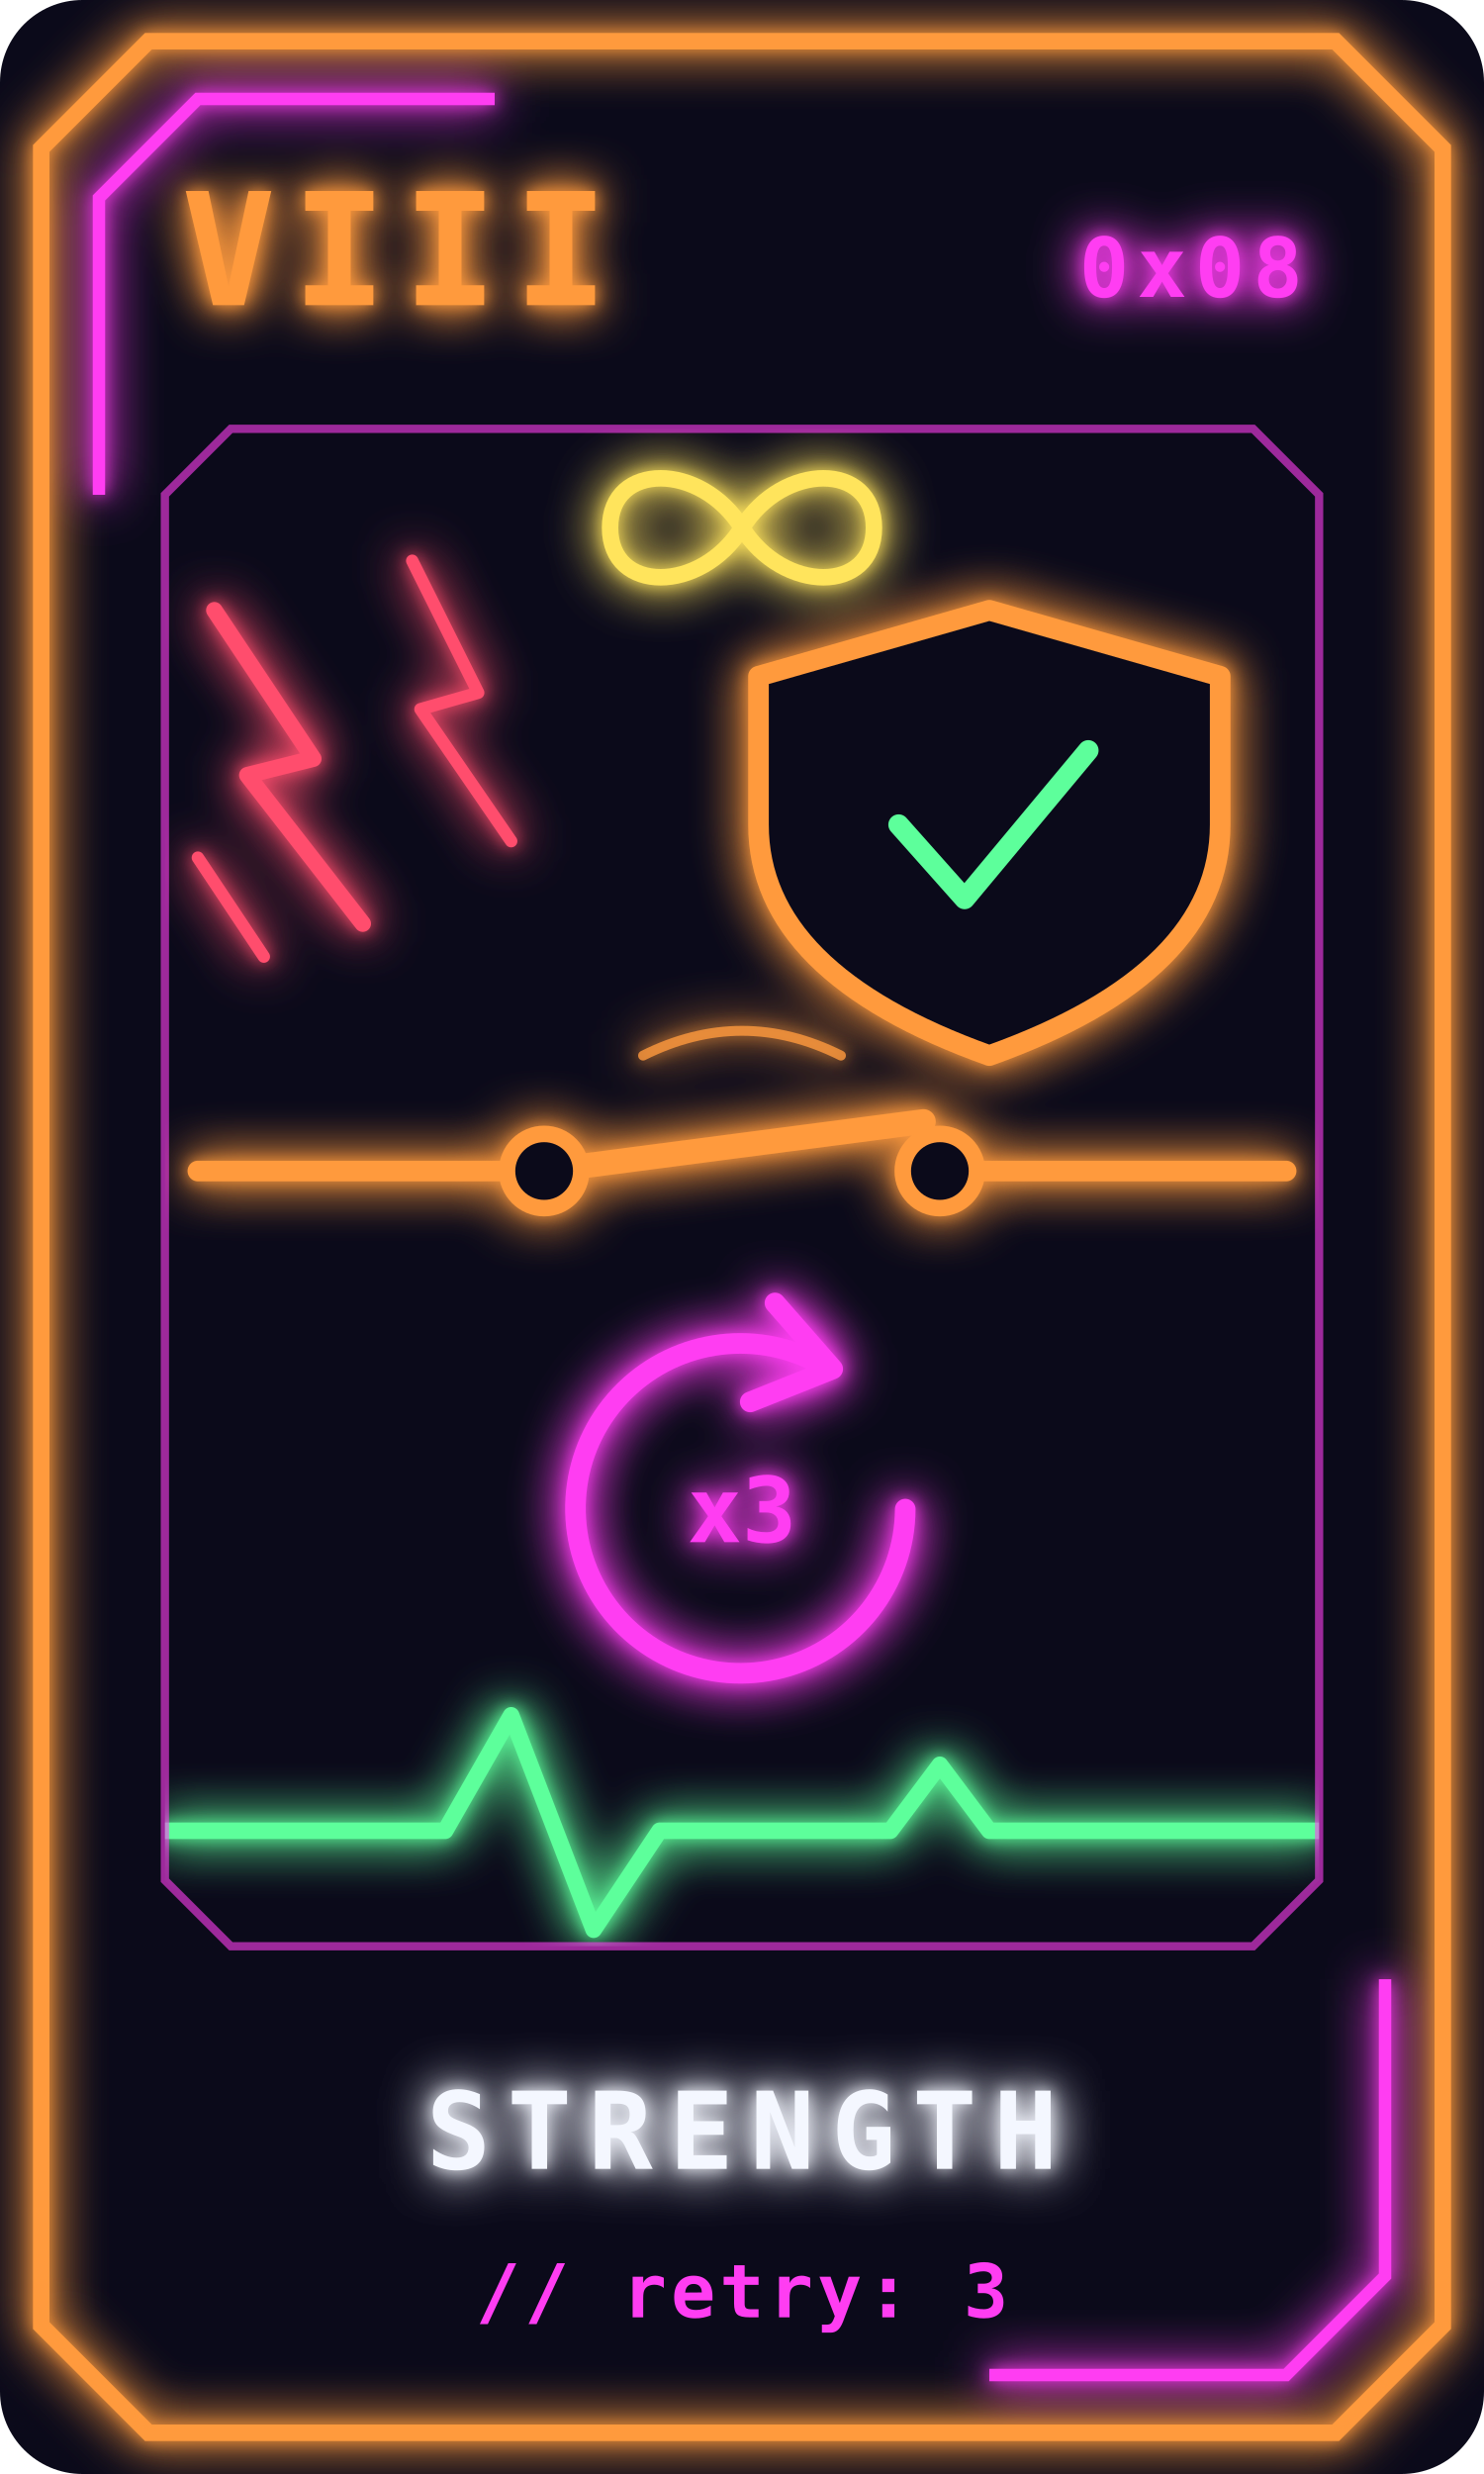
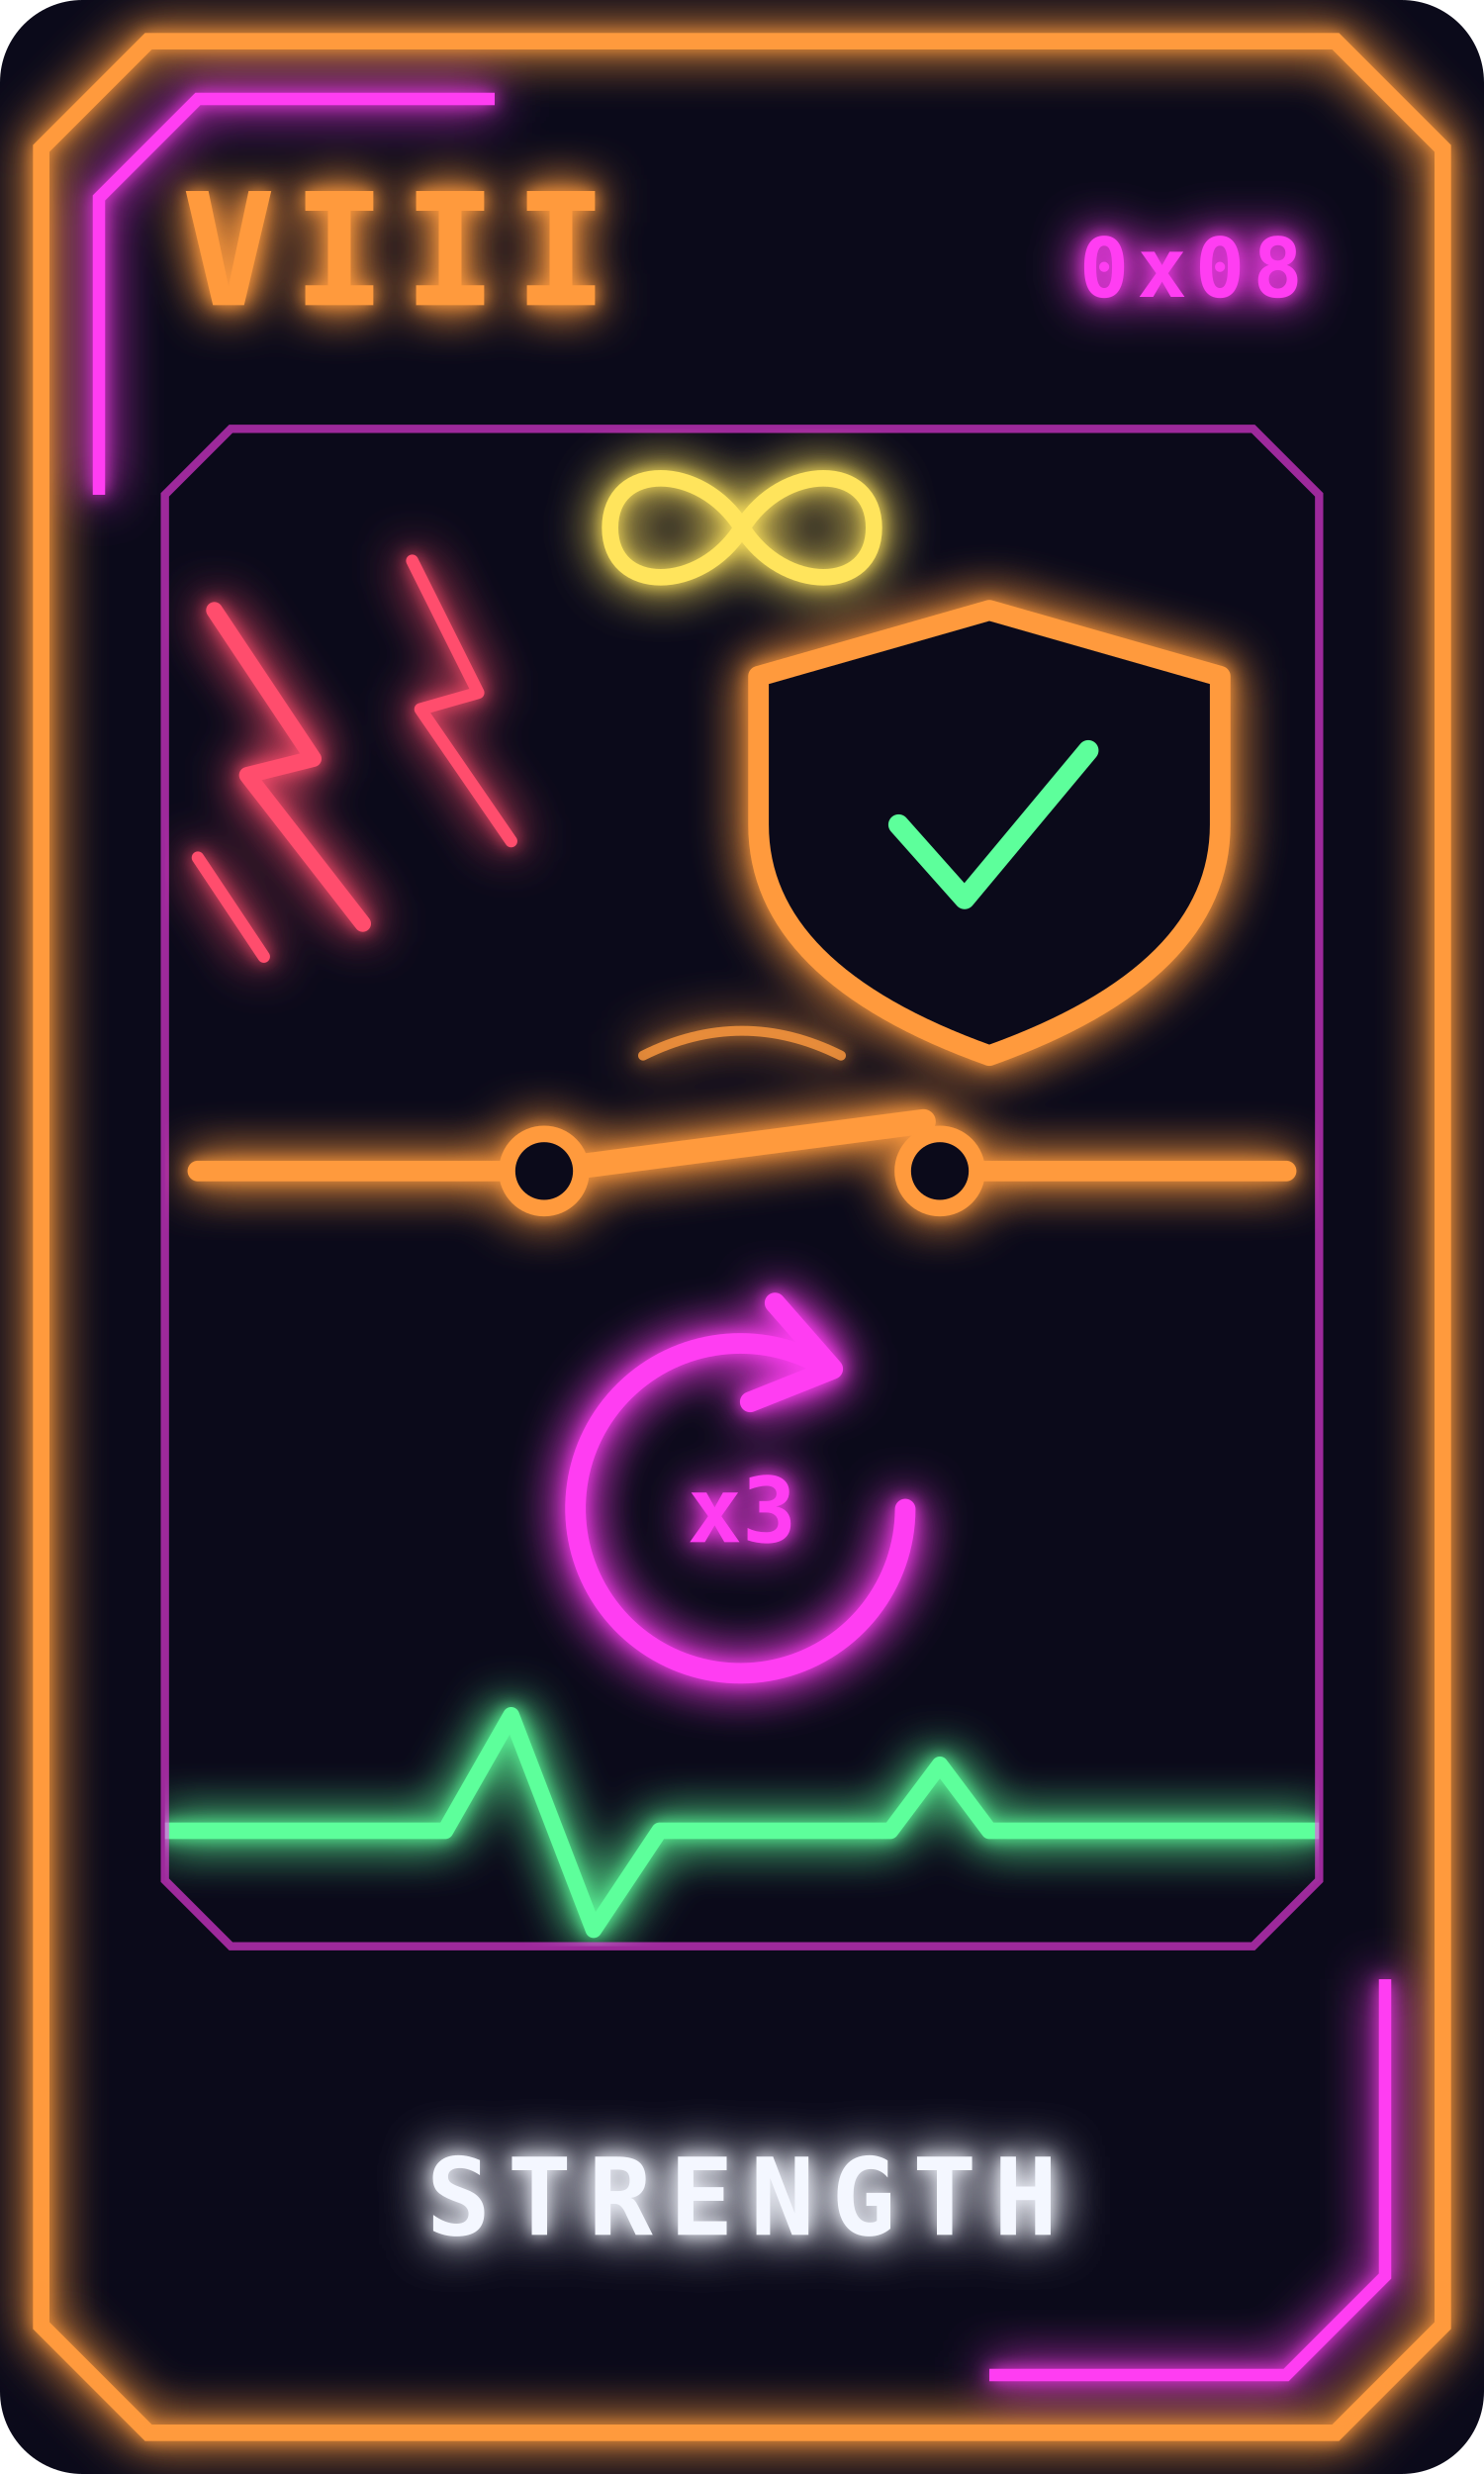
<svg xmlns="http://www.w3.org/2000/svg" width="180" height="300" viewBox="0 0 180 300">
  <g>
    <defs>
      <filter id="ds-neon" x="-30%" y="-30%" width="160%" height="160%" color-interpolation-filters="sRGB">
        <feGaussianBlur stdDeviation="3" result="wide" />
        <feGaussianBlur in="SourceGraphic" stdDeviation="1" result="near" />
        <feMerge>
          <feMergeNode in="wide" />
          <feMergeNode in="wide" />
          <feMergeNode in="near" />
          <feMergeNode in="SourceGraphic" />
        </feMerge>
      </filter>
      <clipPath id="ds-window">
        <path d="M-70 -84L-62 -92H62L70 -84V84L62 92H-62L-70 84Z" />
      </clipPath>
    </defs>
    <rect width="180" height="300" rx="10" fill="#0b0a1a" />
    <g filter="url(#ds-neon)">
      <path d="M18 5H162L175 18V282L162 295H18L5 282V18Z" fill="none" stroke="#ff9a3d" stroke-width="2" />
      <path d="M12 60V24L24 12H60M168 240V276L156 288H120" fill="none" stroke="#ff3df2" stroke-width="1.5" />
      <text x="22" y="37" font-family="ui-monospace, 'SF Mono', Menlo, Consolas, monospace" font-size="19" font-weight="bold" fill="#ff9a3d" text-anchor="start" letter-spacing="2">VIII</text>
      <text x="158" y="36" font-family="ui-monospace, 'SF Mono', Menlo, Consolas, monospace" font-size="10" font-weight="bold" fill="#ff3df2" text-anchor="end" letter-spacing="1">0x08</text>
-       <text x="90" y="263" font-family="ui-monospace, 'SF Mono', Menlo, Consolas, monospace" font-size="13" font-weight="bold" fill="#f4f7ff" text-anchor="middle" letter-spacing="2">STRENGTH</text>
+       <text x="90" y="271" font-family="ui-monospace, 'SF Mono', Menlo, Consolas, monospace" font-size="13" font-weight="bold" fill="#f4f7ff" text-anchor="middle" letter-spacing="2">STRENGTH</text>
    </g>
-     <text x="90" y="281" font-family="ui-monospace, 'SF Mono', Menlo, Consolas, monospace" font-size="9" font-weight="bold" fill="#ff3df2" text-anchor="middle" letter-spacing="0.5">// retry: 3</text>
    <g transform="translate(90 144)">
      <g clip-path="url(#ds-window)">
        <g filter="url(#ds-neon)">
          <path d="M0 -80c5 -8 16 -8 16 0c0 8 -11 8 -16 0c-5 -8 -16 -8 -16 0c0 8 11 8 16 0" fill="none" stroke="#ffe45c" stroke-width="2" stroke-linecap="round" stroke-linejoin="round" />
          <path d="M-64 -70L-52 -52L-60 -50L-46 -32" fill="none" stroke="#ff4d6d" stroke-width="2" stroke-linecap="round" stroke-linejoin="round" />
          <path d="M-40 -76L-32 -60L-39 -58L-28 -42" fill="none" stroke="#ff4d6d" stroke-width="1.5" stroke-linecap="round" stroke-linejoin="round" />
          <path d="M-66 -40L-58 -28" fill="none" stroke="#ff4d6d" stroke-width="1.5" stroke-linecap="round" stroke-linejoin="round" />
          <path d="M30 -70L58 -62V-44Q58 -26 30 -16Q2 -26 2 -44V-62Z" fill="#0b0a1a" stroke="#ff9a3d" stroke-width="2.5" stroke-linecap="round" stroke-linejoin="round" />
          <path d="M19 -44l8 9l15 -18" fill="none" stroke="#5dff9b" stroke-width="2.5" stroke-linecap="round" stroke-linejoin="round" />
          <path d="M-66 -2H-24M24 -2H66" fill="none" stroke="#ff9a3d" stroke-width="2.5" stroke-linecap="round" stroke-linejoin="round" />
          <path d="M-24 -2L22 -8" fill="none" stroke="#ff9a3d" stroke-width="3" stroke-linecap="round" stroke-linejoin="round" />
          <circle cx="-24" cy="-2" r="4.5" fill="#0b0a1a" stroke="#ff9a3d" stroke-width="2" />
          <circle cx="24" cy="-2" r="4.5" fill="#0b0a1a" stroke="#ff9a3d" stroke-width="2" />
          <g opacity="0.8">
            <path d="M-12 -16Q0 -22 12 -16" fill="none" stroke="#ff9a3d" stroke-width="1.2" stroke-linecap="round" stroke-linejoin="round" />
          </g>
          <path d="M19.8 39A20 20 0 1 1 10 21.7" fill="none" stroke="#ff3df2" stroke-width="2.5" stroke-linecap="round" stroke-linejoin="round" />
          <path d="M4 14L11 22L1 26" fill="none" stroke="#ff3df2" stroke-width="2.5" stroke-linecap="round" stroke-linejoin="round" />
          <text x="0" y="43" font-family="ui-monospace, 'SF Mono', Menlo, Consolas, monospace" font-size="11" font-weight="bold" fill="#ff3df2" text-anchor="middle">x3</text>
          <path d="M-70 78H-36L-28 64L-18 90L-10 78H18L24 70L30 78H70" fill="none" stroke="#5dff9b" stroke-width="2" stroke-linecap="round" stroke-linejoin="round" />
        </g>
      </g>
      <path d="M-70 -84L-62 -92H62L70 -84V84L62 92H-62L-70 84Z" fill="none" stroke="#ff3df2" stroke-width="1" opacity="0.6" />
    </g>
  </g>
</svg>
